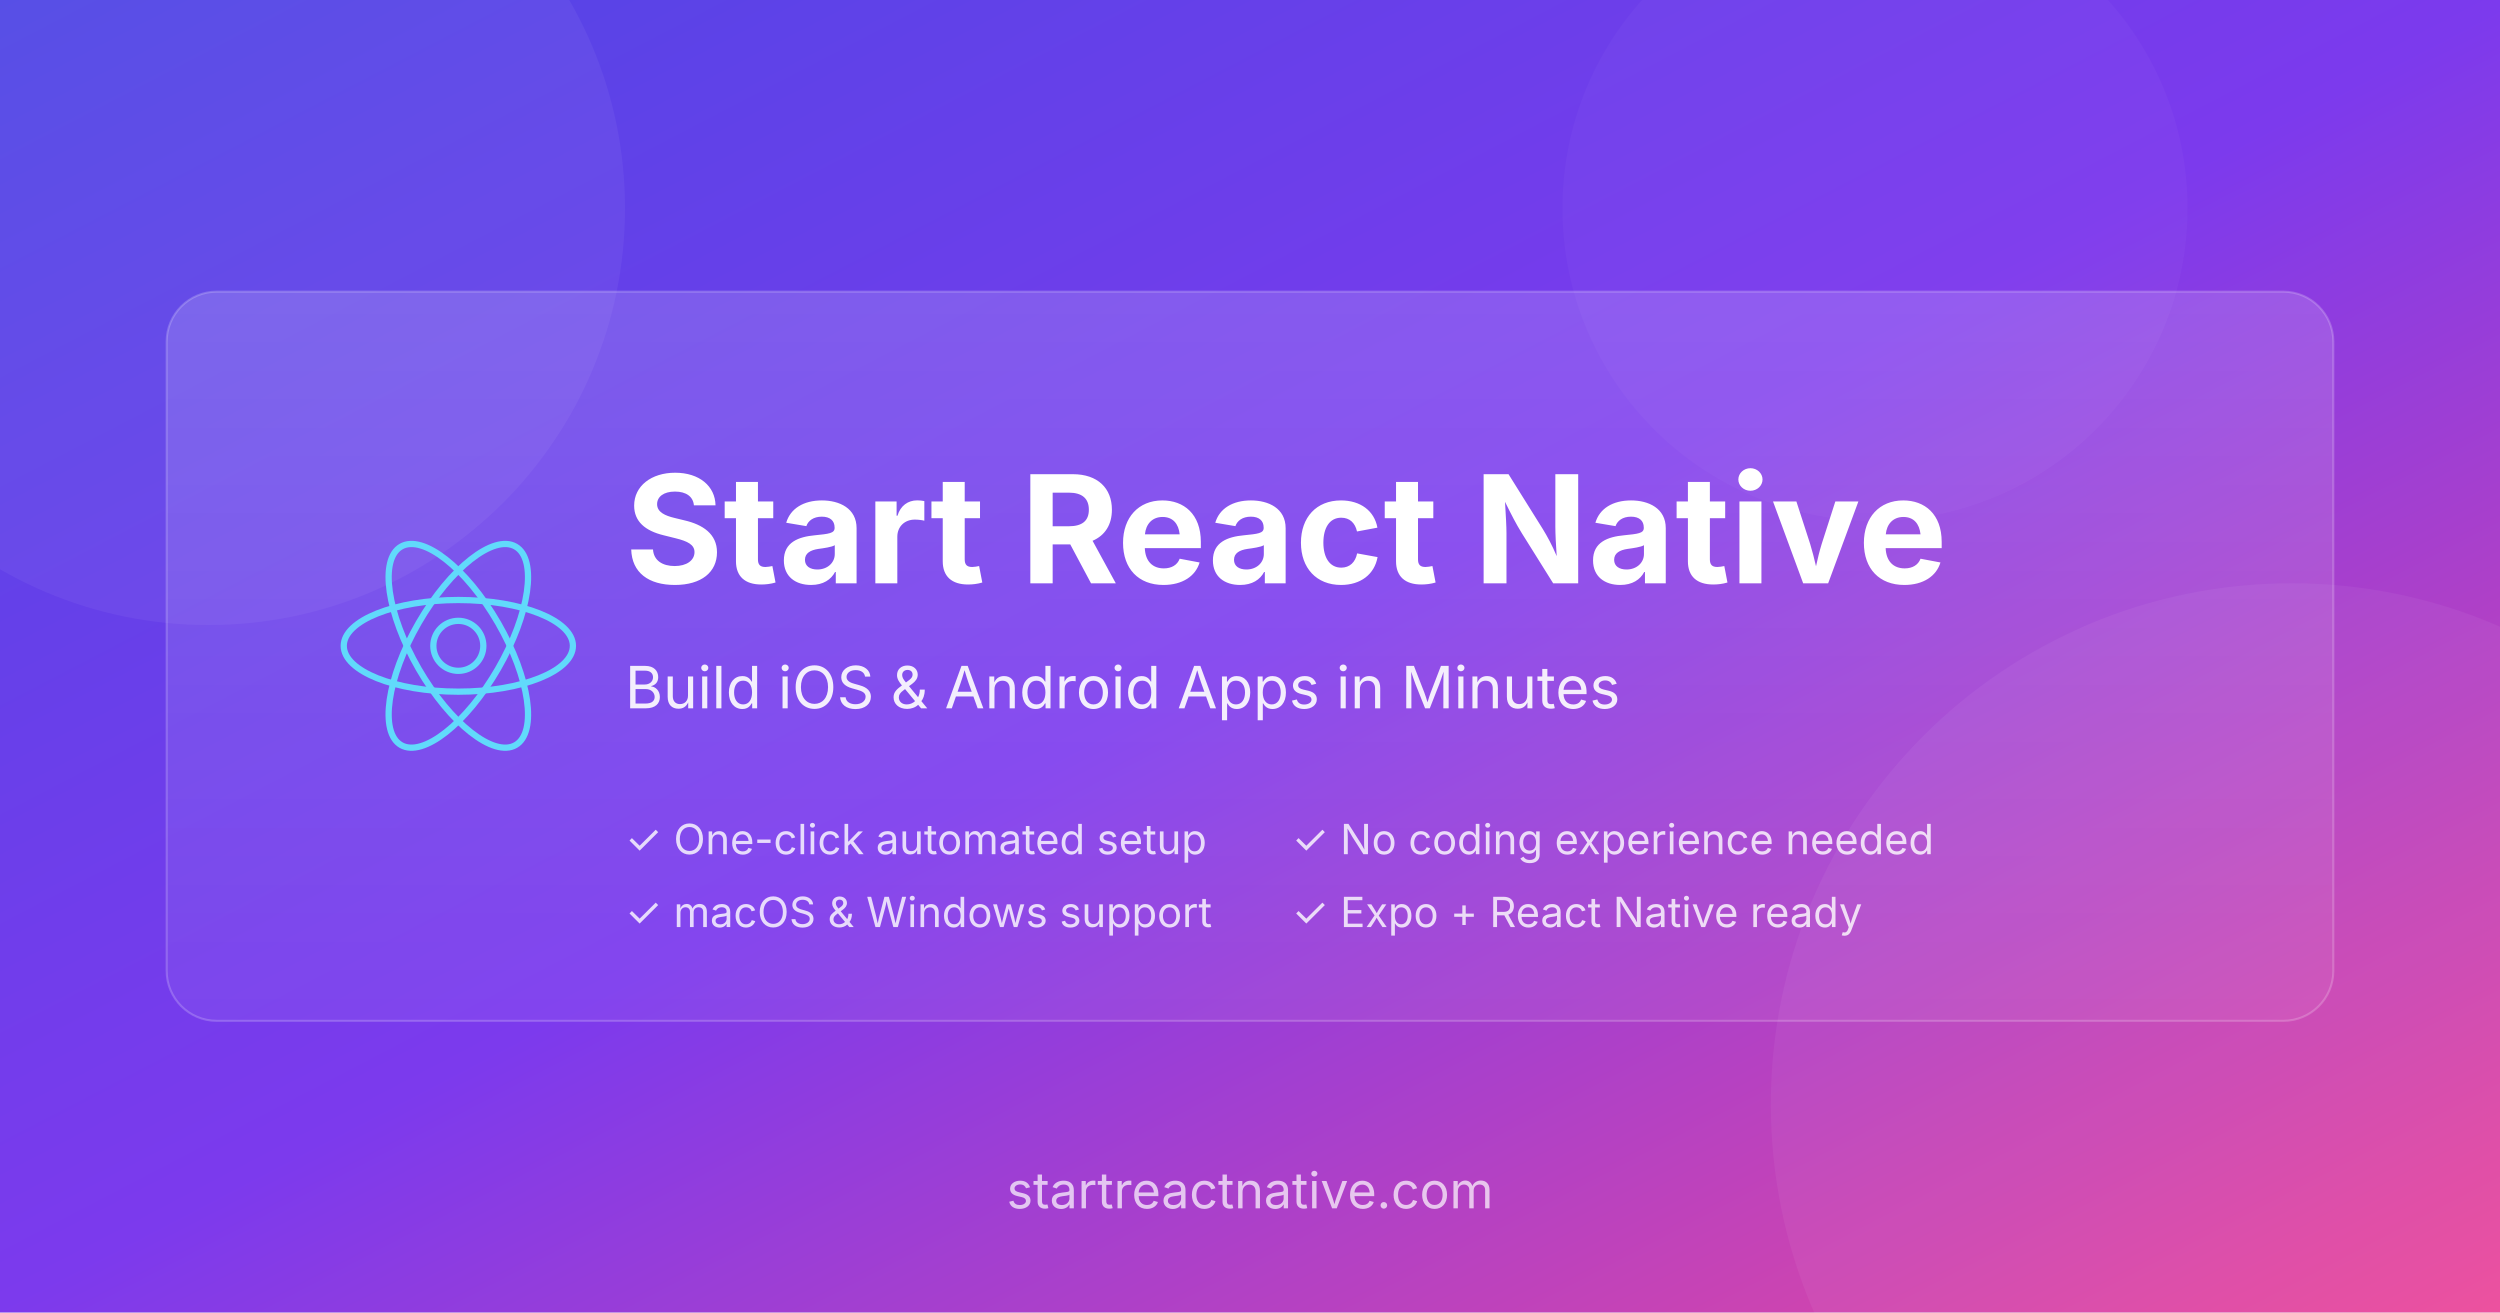
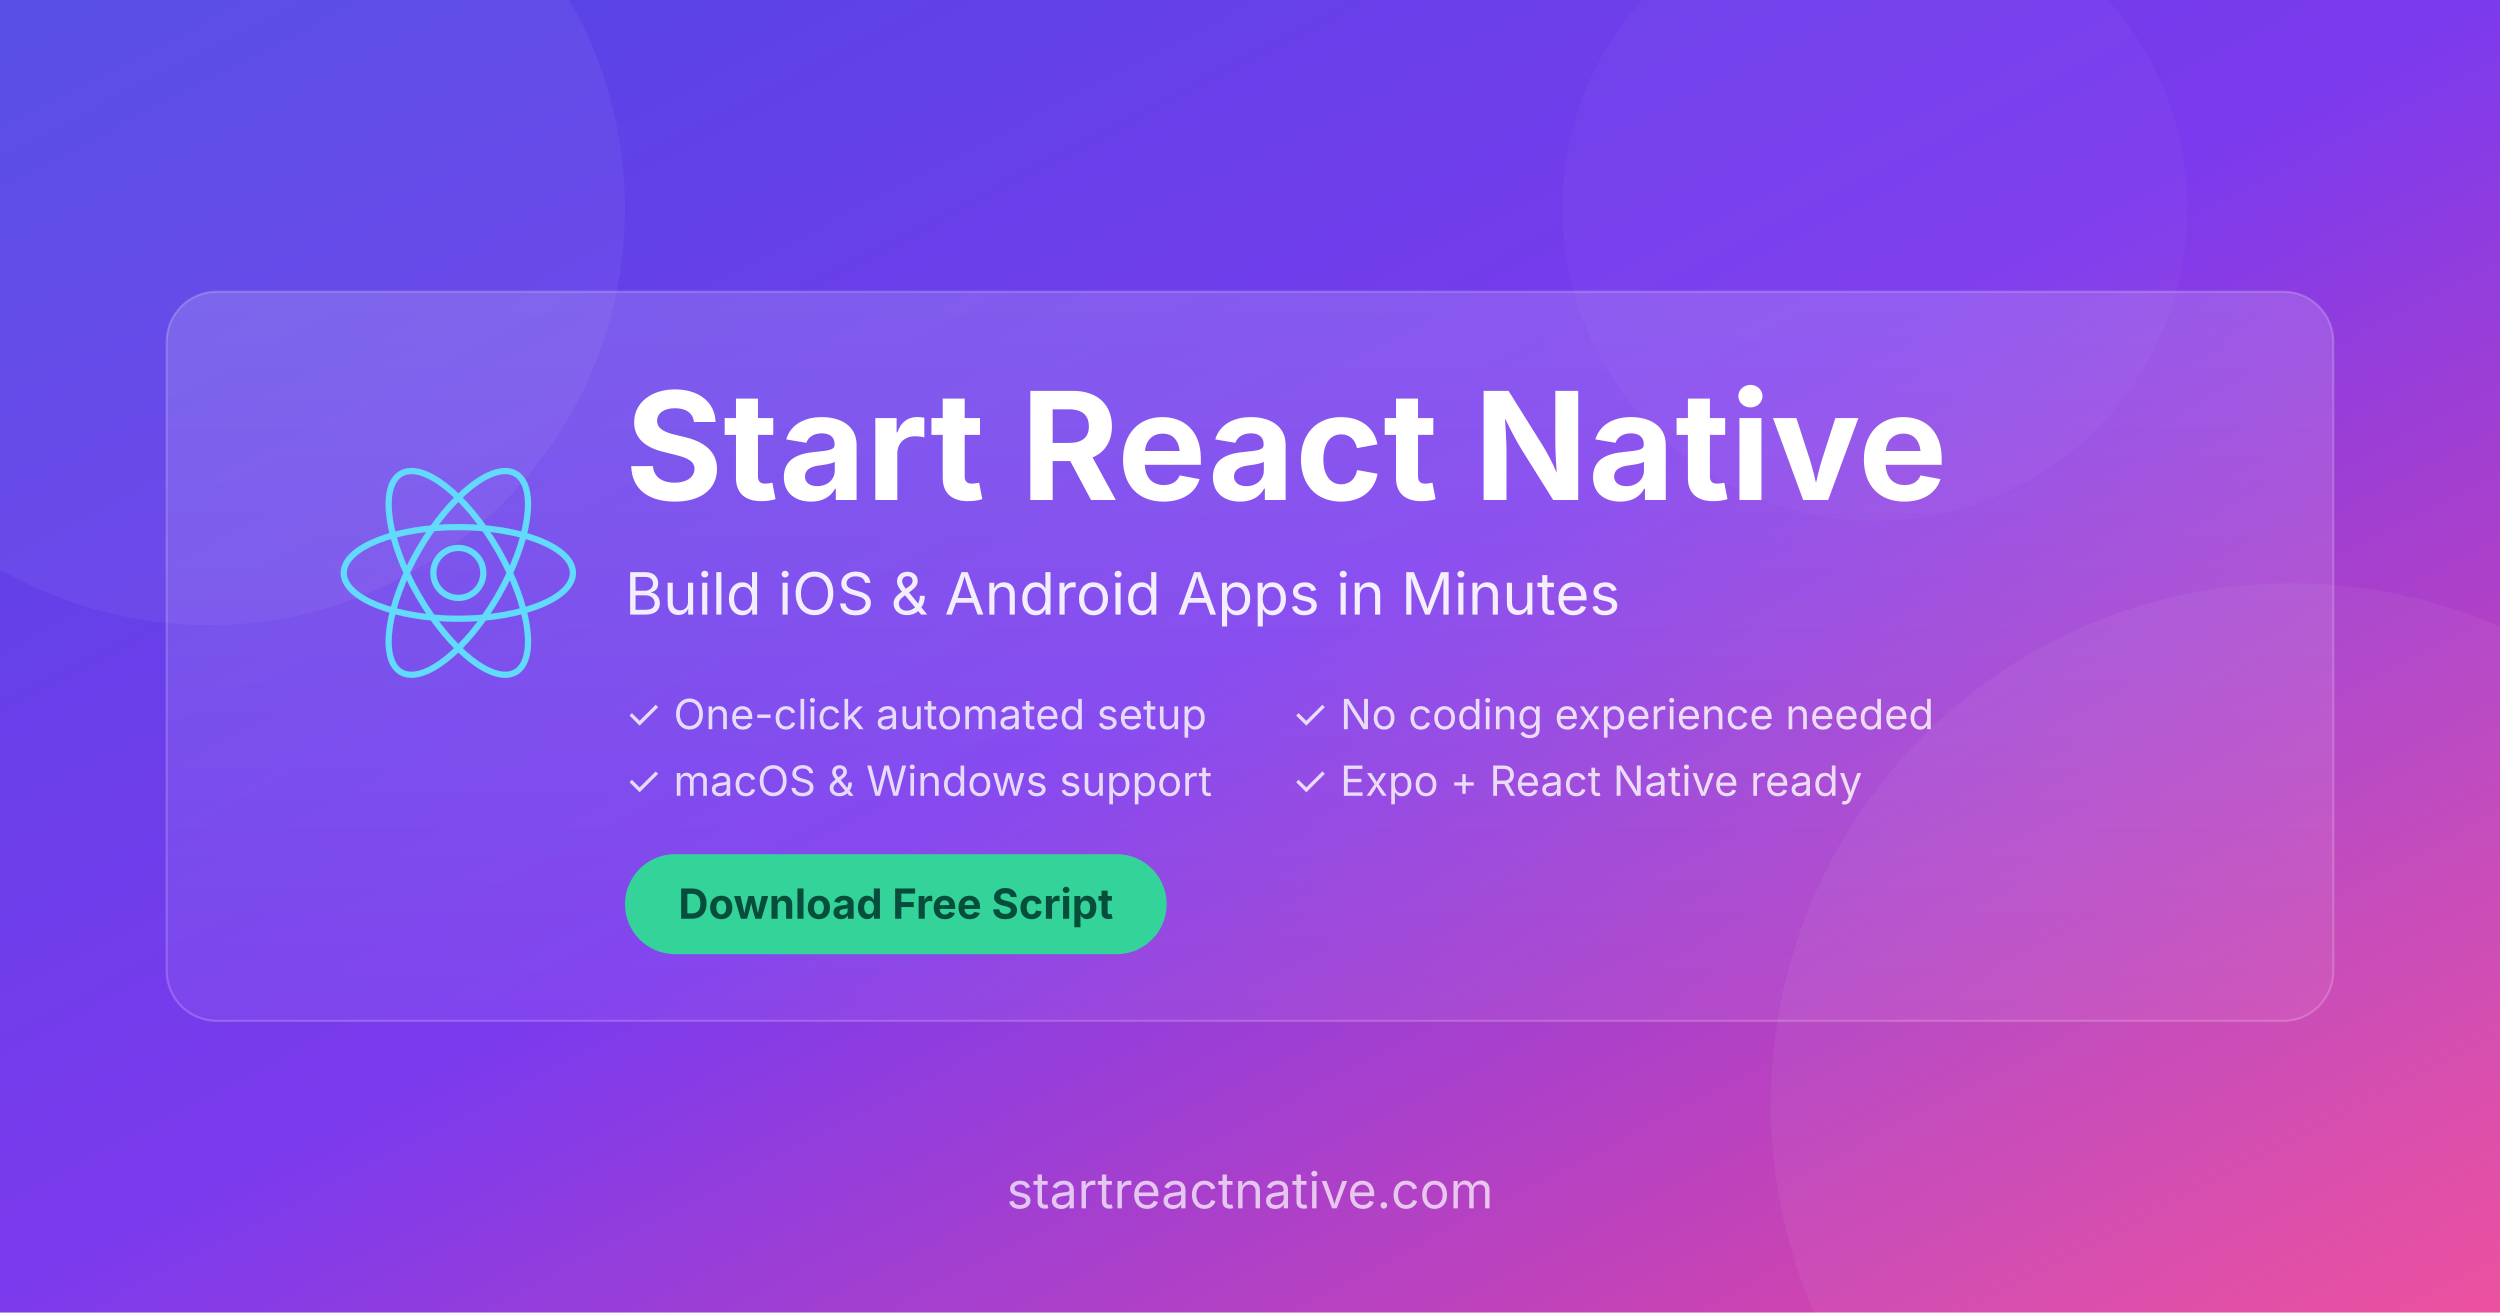
<svg xmlns="http://www.w3.org/2000/svg" width="1200" height="630">
  <defs>
    <linearGradient id="bg" x1="0%" y1="0%" x2="100%" y2="100%">
      <stop offset="0%" style="stop-color:#4f46e5" />
      <stop offset="50%" style="stop-color:#7c3aed" />
      <stop offset="100%" style="stop-color:#ec4899" />
    </linearGradient>
    <linearGradient id="cardGrad" x1="0%" y1="0%" x2="0%" y2="100%">
      <stop offset="0%" style="stop-color:rgba(255,255,255,0.15)" />
      <stop offset="100%" style="stop-color:rgba(255,255,255,0.05)" />
    </linearGradient>
  </defs>
  <rect width="1200" height="630" fill="url(#bg)" />
  <circle cx="100" cy="100" r="200" fill="rgba(255,255,255,0.05)" />
  <circle cx="1100" cy="530" r="250" fill="rgba(255,255,255,0.05)" />
  <circle cx="900" cy="100" r="150" fill="rgba(255,255,255,0.03)" />
  <rect x="80" y="140" width="1040" height="350" rx="24" fill="url(#cardGrad)" stroke="rgba(255,255,255,0.2)" stroke-width="1" />
-   <g transform="translate(160, 250)">
+   <g transform="translate(160, 215)">
    <circle cx="60" cy="60" r="12" fill="none" stroke="#61dafb" stroke-width="3" />
    <ellipse cx="60" cy="60" rx="55" ry="22" fill="none" stroke="#61dafb" stroke-width="3" />
    <ellipse cx="60" cy="60" rx="55" ry="22" fill="none" stroke="#61dafb" stroke-width="3" transform="rotate(60 60 60)" />
    <ellipse cx="60" cy="60" rx="55" ry="22" fill="none" stroke="#61dafb" stroke-width="3" transform="rotate(120 60 60)" />
  </g>
-   <text x="300" y="280" font-family="system-ui, -apple-system, sans-serif" font-size="72" font-weight="bold" fill="white">Start React Native</text>
-   <text x="300" y="340" font-family="system-ui, -apple-system, sans-serif" font-size="28" fill="rgba(255,255,255,0.9)">Build iOS &amp; Android Apps in Minutes</text>
+   <text x="300" y="240" font-family="system-ui, -apple-system, sans-serif" font-size="72" font-weight="bold" fill="white">Start React Native</text>
+   <text x="300" y="295" font-family="system-ui, -apple-system, sans-serif" font-size="28" fill="rgba(255,255,255,0.9)">Build iOS &amp; Android Apps in Minutes</text>
  <g font-family="system-ui, -apple-system, sans-serif" font-size="20" fill="rgba(255,255,255,0.8)">
-     <text x="300" y="410">✓ One-click automated setup</text>
-     <text x="620" y="410">✓ No coding experience needed</text>
-     <text x="300" y="445">✓ macOS &amp; Windows support</text>
-     <text x="620" y="445">✓ Expo + React Native ready</text>
+     <text x="300" y="350">✓ One-click automated setup</text>
+     <text x="620" y="350">✓ No coding experience needed</text>
+     <text x="300" y="382">✓ macOS &amp; Windows support</text>
+     <text x="620" y="382">✓ Expo + React Native ready</text>
  </g>
+   <rect x="300" y="410" width="260" height="48" rx="24" fill="#34d399" />
+   <text x="430" y="441" font-family="system-ui, -apple-system, sans-serif" font-size="20" font-weight="bold" fill="#064e3b" text-anchor="middle">Download Free Script</text>
  <text x="600" y="580" font-family="system-ui, -apple-system, sans-serif" font-size="24" fill="rgba(255,255,255,0.7)" text-anchor="middle">startreactnative.com</text>
</svg>
